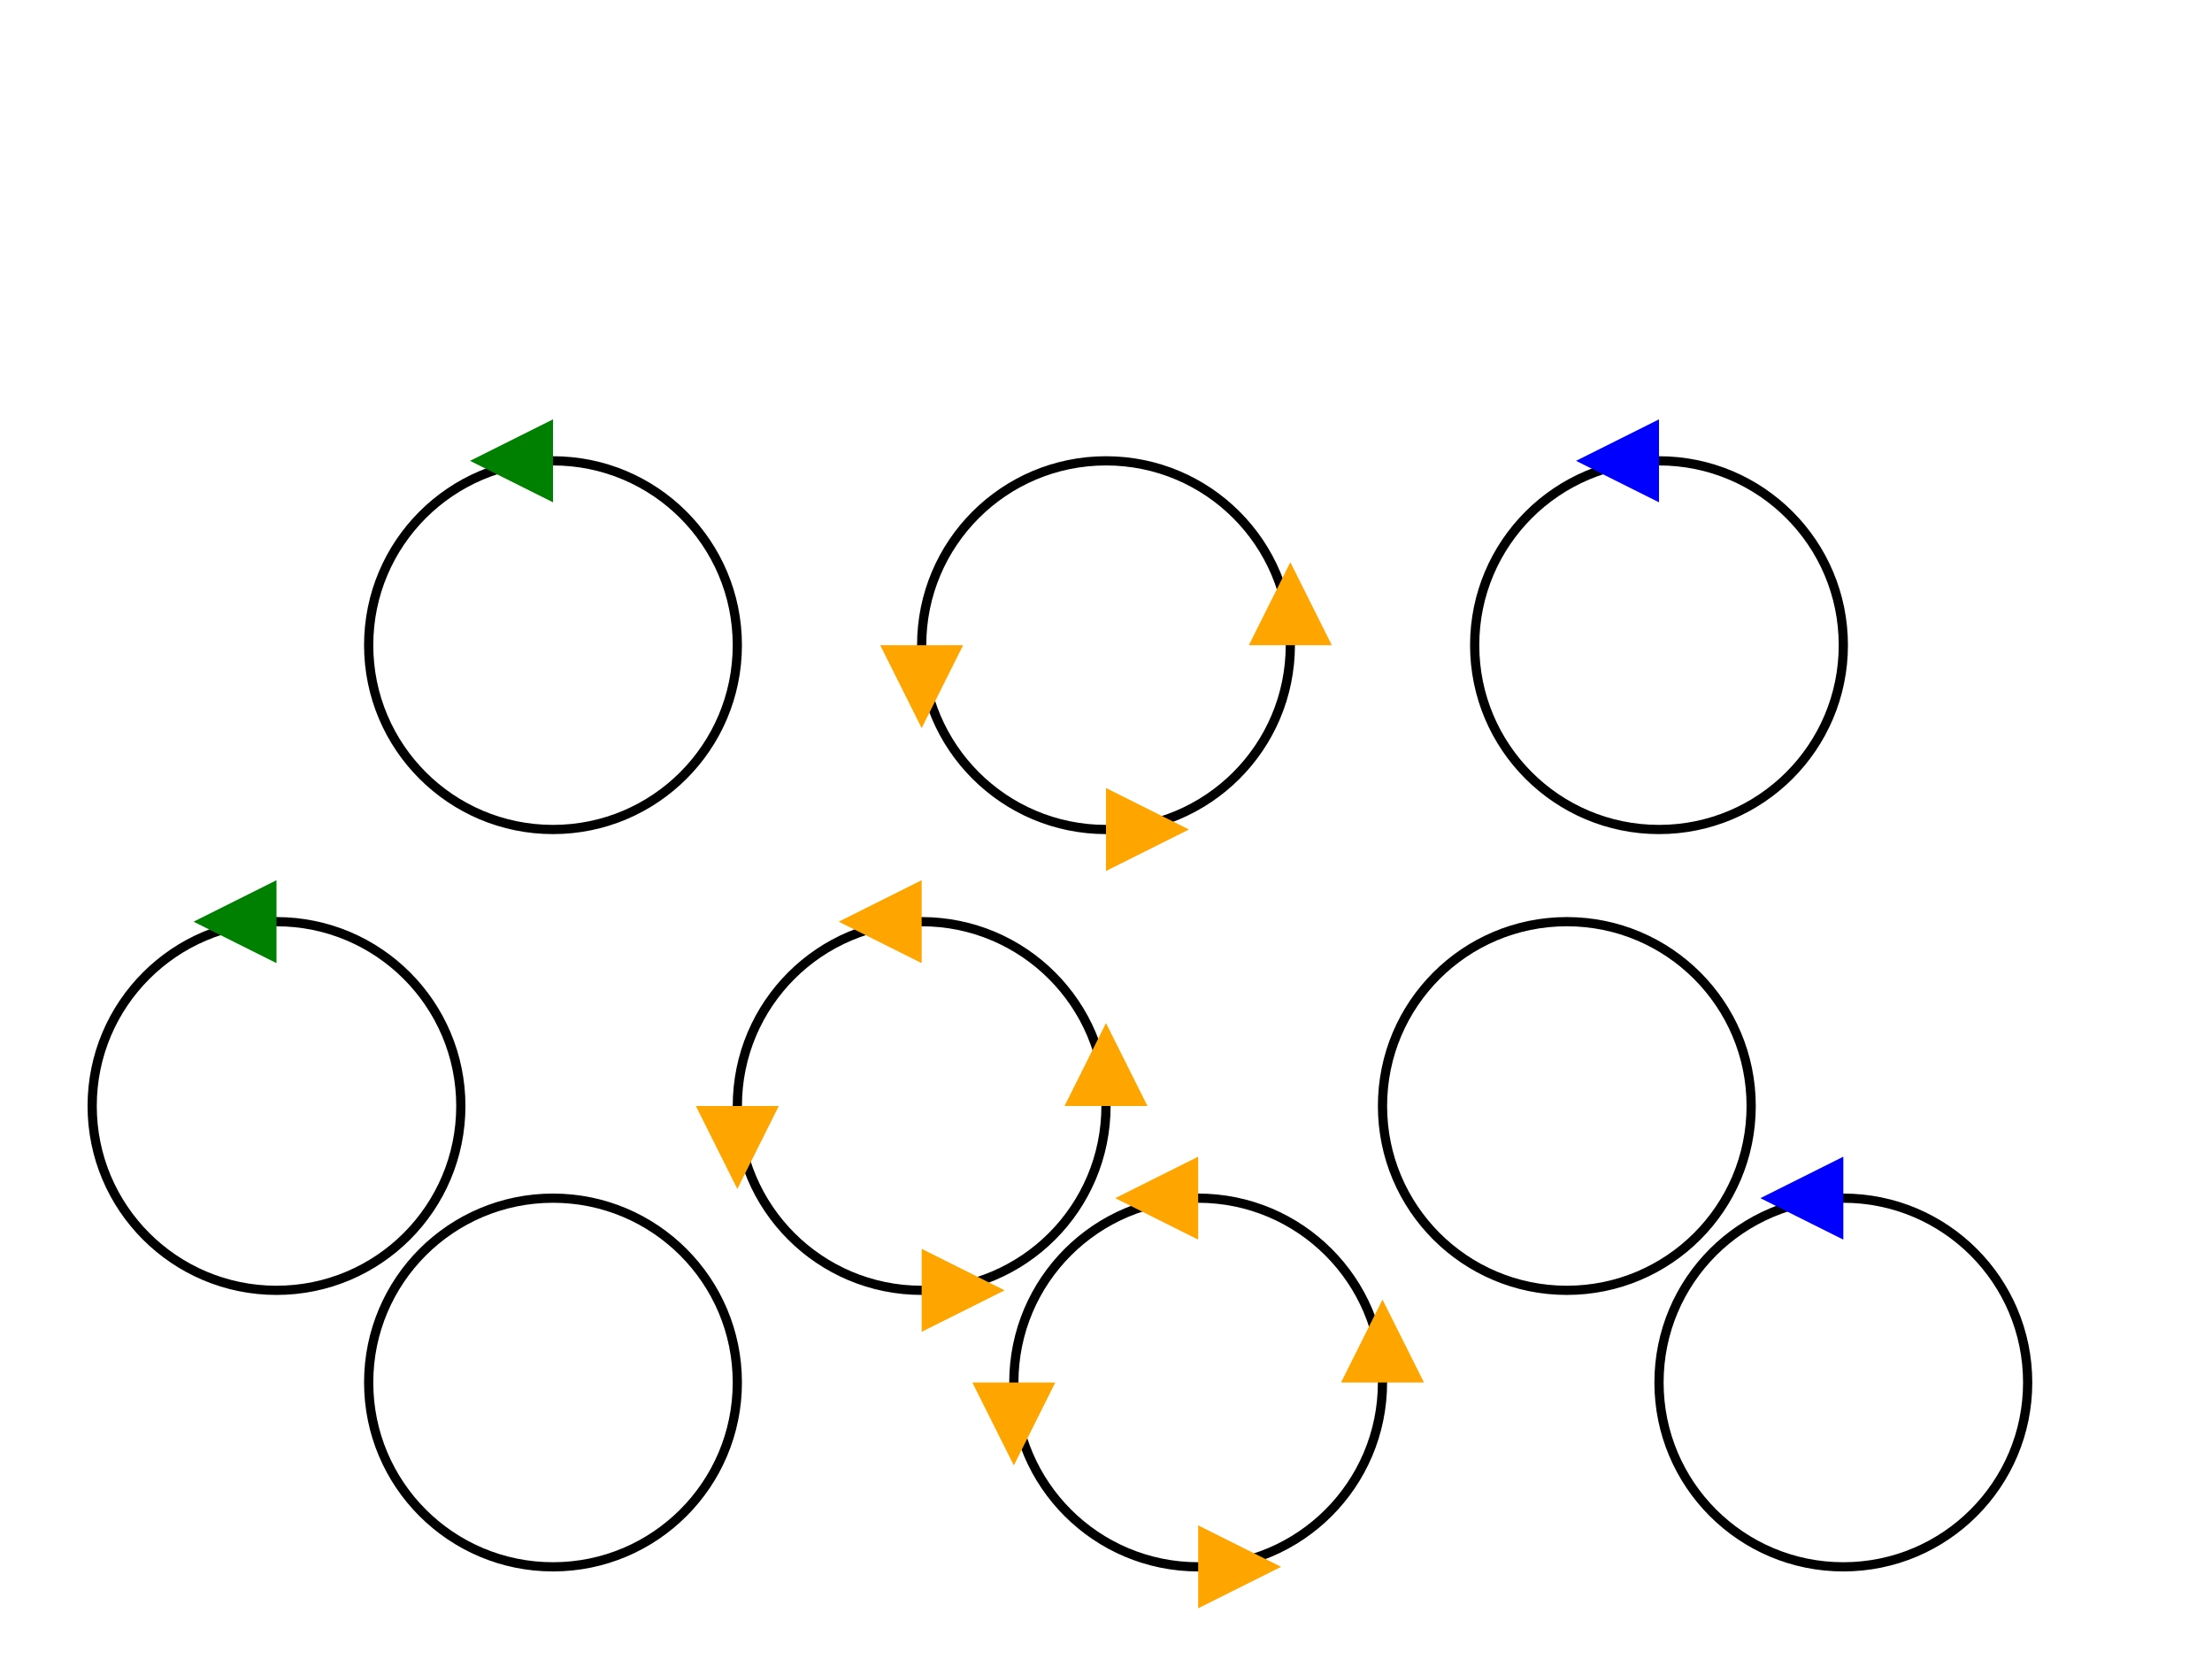
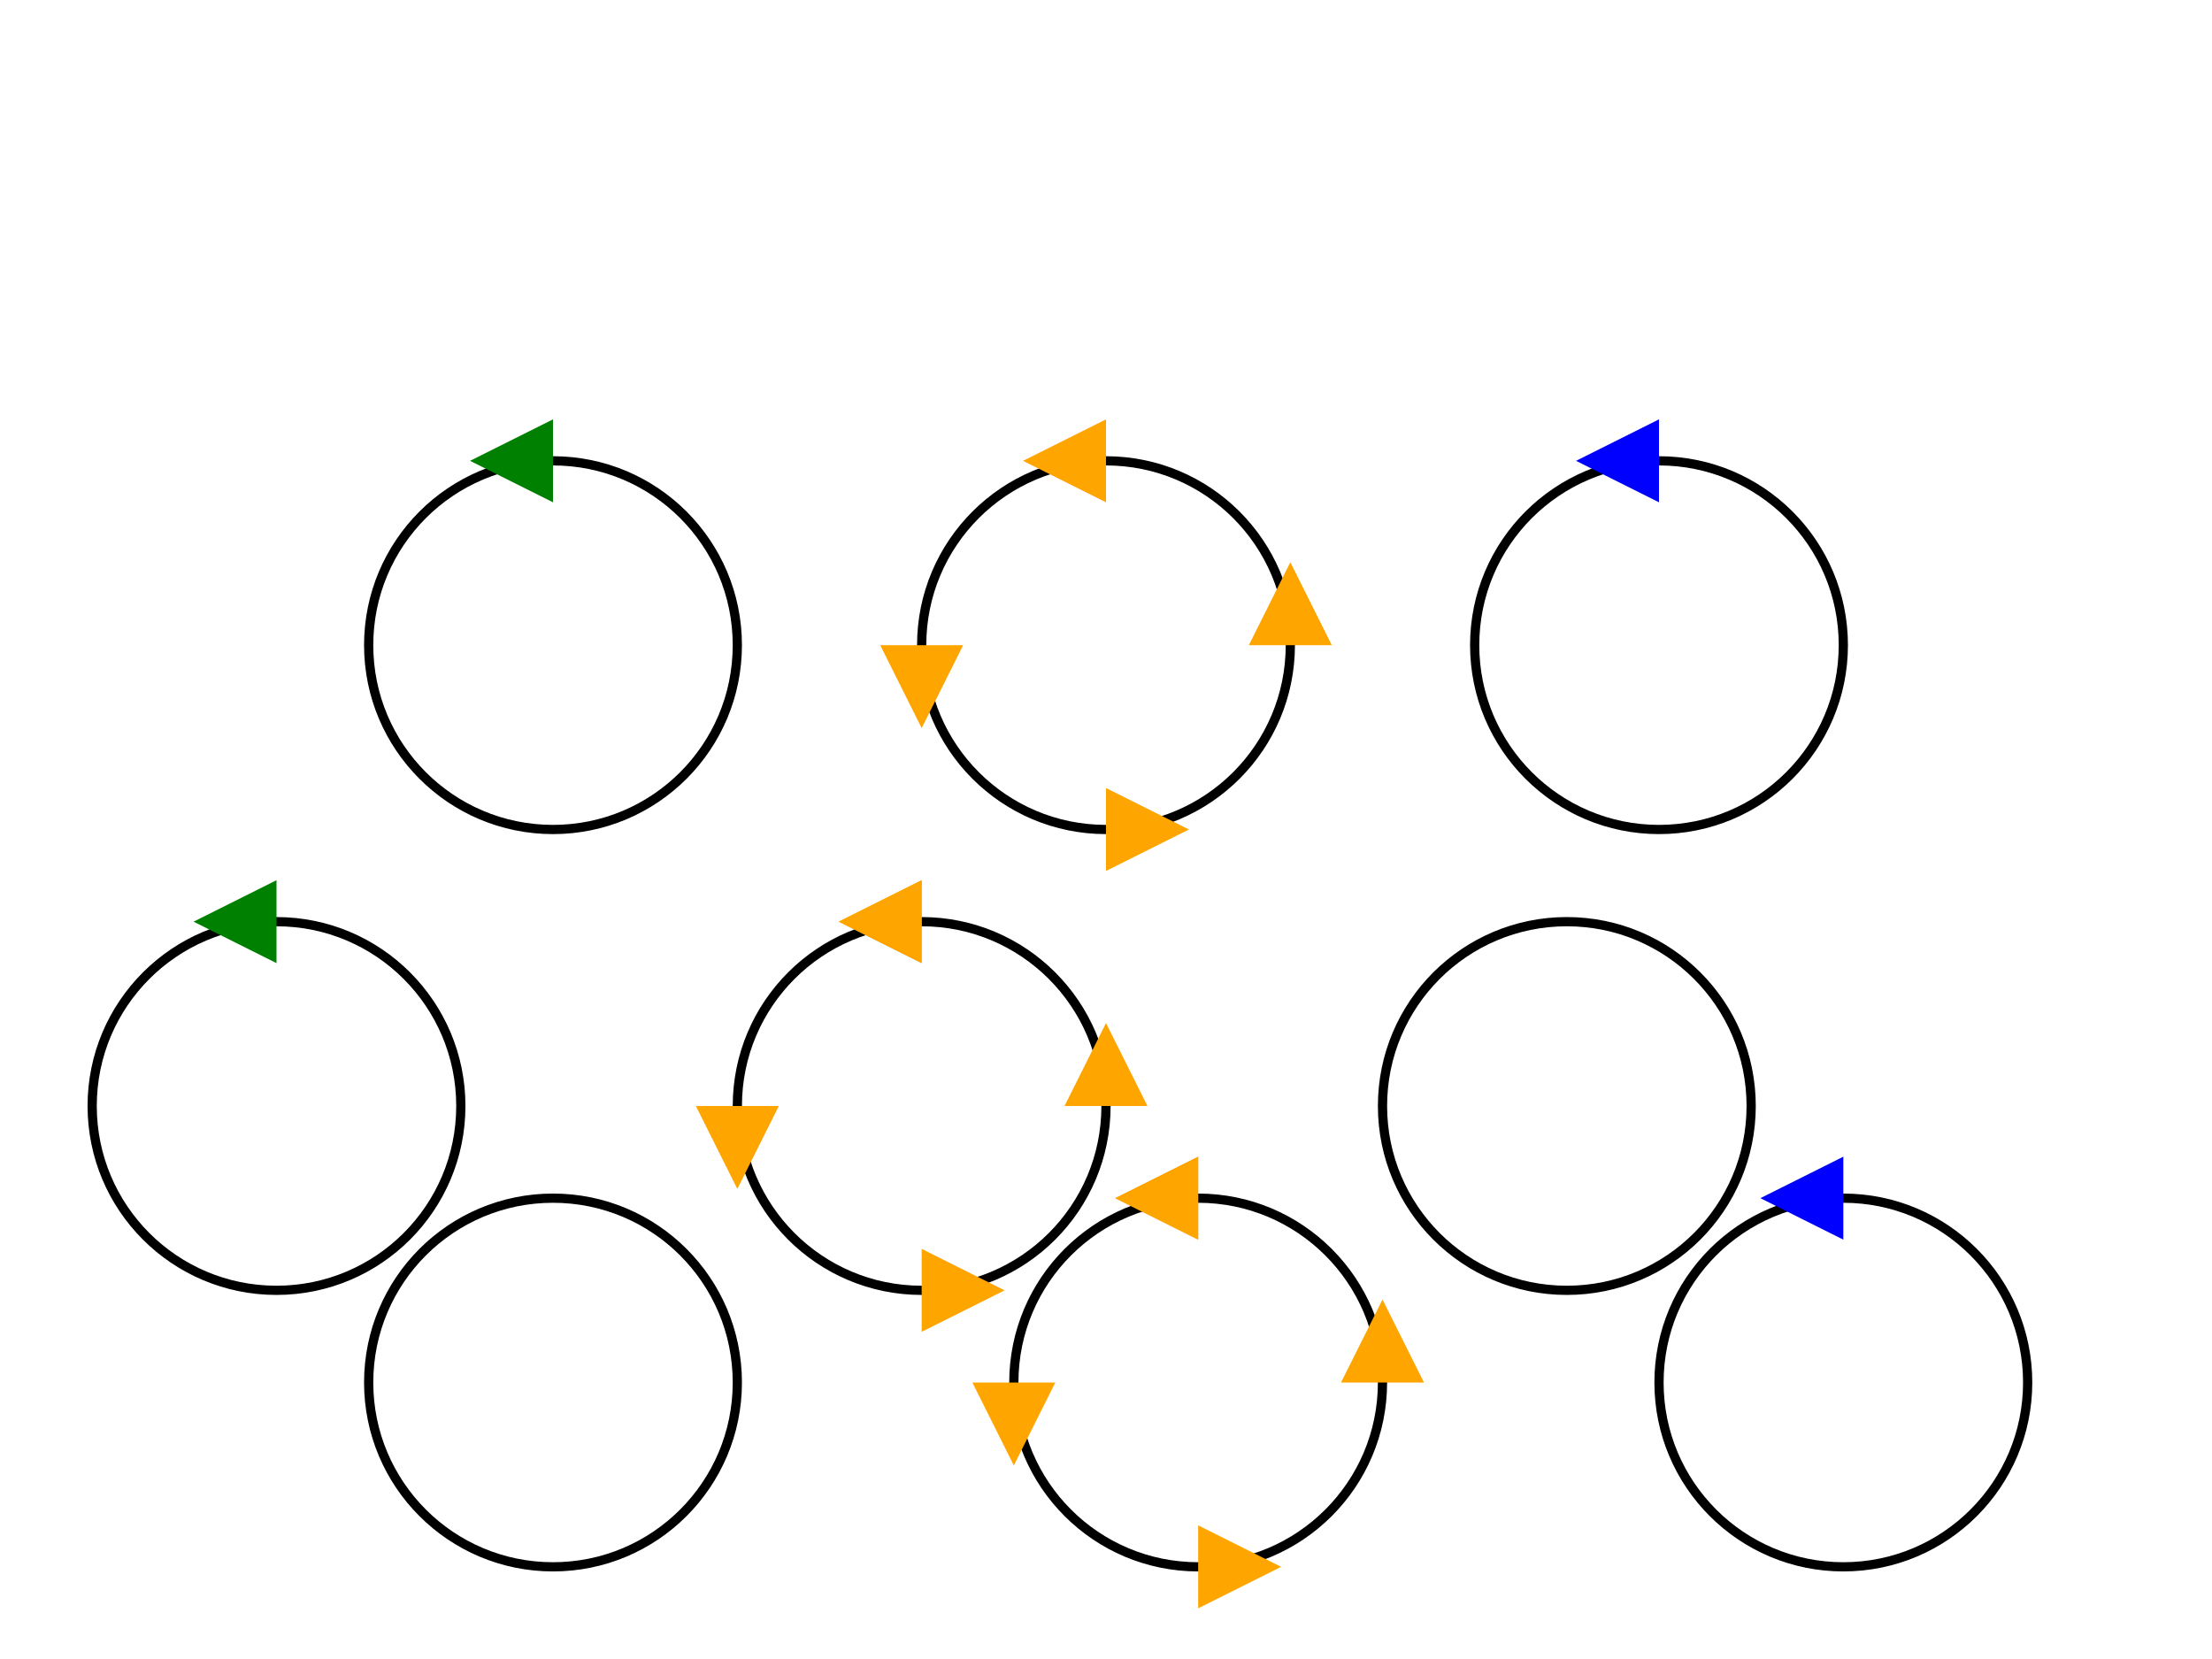
<svg xmlns="http://www.w3.org/2000/svg" xmlns:html="http://www.w3.org/1999/xhtml" id="svg-root" width="100%" height="100%" viewBox="0 0 480 360">
  <g id="testmeta">
    <html:link rel="author" title="Tavmjong Bah" href="http://tavmjong.free.fr" />
  </g>
  <defs>
    <marker id="Start" viewBox="0 0 10 10" refX="0" refY="5" markerUnits="strokeWidth" markerWidth="12" markerHeight="9" orient="auto" fill="green">
      <path d="M 0 0 L 10 5 L 0 10 z" />
    </marker>
    <marker id="Mid" viewBox="0 0 10 10" refX="0" refY="5" markerUnits="strokeWidth" markerWidth="12" markerHeight="9" orient="auto" fill="orange">
      <path d="M 0 0 L 10 5 L 0 10 z" />
    </marker>
    <marker id="End" viewBox="0 0 10 10" refX="0" refY="5" markerUnits="strokeWidth" markerWidth="12" markerHeight="9" orient="auto" fill="blue">
      <path d="M 0 0 L 10 5 L 0 10 z" />
    </marker>
  </defs>
  <g id="test-body-reference" style="fill:none;stroke:black;stroke-width:2">
    <path d="m  120,100  a 40,40 0 0 0 -40,40  a  40,40 0 0 0 40,40 a 40,40 0 0 0 40,-40 a 40,40 0 0 0 -40,-40 z" />
    <path d="m  240,100  a 40,40 0 0 0 -40,40  a  40,40 0 0 0 40,40 a 40,40 0 0 0 40,-40 a 40,40 0 0 0 -40,-40 z" />
    <path d="m  360,100  a 40,40 0 0 0 -40,40  a  40,40 0 0 0 40,40 a 40,40 0 0 0 40,-40 a 40,40 0 0 0 -40,-40 z" />
    <path d="m   60,200  a 40,40 0 0 0 -40,40  a  40,40 0 0 0 40,40 a 40,40 0 0 0 40,-40 a 40,40 0 0 0 -40,-40 z m 60,60  a 40,40 0 0 0 -40,40  a  40,40 0 0 0 40,40 a 40,40 0 0 0 40,-40 a 40,40 0 0 0 -40,-40 z" />
    <path d="m  200,200  a 40,40 0 0 0 -40,40  a  40,40 0 0 0 40,40 a 40,40 0 0 0 40,-40 a 40,40 0 0 0 -40,-40 z m 60,60  a 40,40 0 0 0 -40,40  a  40,40 0 0 0 40,40 a 40,40 0 0 0 40,-40 a 40,40 0 0 0 -40,-40 z" />
    <path d="m  340,200  a 40,40 0 0 0 -40,40  a  40,40 0 0 0 40,40 a 40,40 0 0 0 40,-40 a 40,40 0 0 0 -40,-40 z m 60,60  a 40,40 0 0 0 -40,40  a  40,40 0 0 0 40,40 a 40,40 0 0 0 40,-40 a 40,40 0 0 0 -40,-40 z" />
    <path d="m 120,100 -40,  0" style="stroke:none;marker-start:url(#Start)" />
    <path d="m 200,140   0, 40" style="stroke:none;marker-start:url(#Mid)" />
    <path d="m 240,180  40,  0" style="stroke:none;marker-start:url(#Mid)" />
    <path d="m 280,140   0,-40" style="stroke:none;marker-start:url(#Mid)" />
+     <path d="m 240,100 -40,  0" style="stroke:none;marker-start:url(#Mid)" />
    <path d="m 360,100 -40,  0" style="stroke:none;marker-start:url(#End)" />
    <path d="m  60,200 -40,  0" style="stroke:none;marker-start:url(#Start)" />
    <path d="m 160,240   0, 40" style="stroke:none;marker-start:url(#Mid)" />
    <path d="m 200,280  40,  0" style="stroke:none;marker-start:url(#Mid)" />
    <path d="m 240,240   0,-40" style="stroke:none;marker-start:url(#Mid)" />
    <path d="m 200,200 -40,  0" style="stroke:none;marker-start:url(#Mid)" />
+     <path d="m 200,200 -40,  0" style="stroke:none;marker-start:url(#Mid)" />
    <path d="m 220,300   0, 40" style="stroke:none;marker-start:url(#Mid)" />
    <path d="m 260,340  40,  0" style="stroke:none;marker-start:url(#Mid)" />
    <path d="m 300,300   0,-40" style="stroke:none;marker-start:url(#Mid)" />
    <path d="m 260,260 -40,  0" style="stroke:none;marker-start:url(#Mid)" />
+     <path d="m 260,260 -40,  0" style="stroke:none;marker-start:url(#Mid)" />
    <path d="m 400,260 -40,  0" style="stroke:none;marker-start:url(#End)" />
  </g>
</svg>
